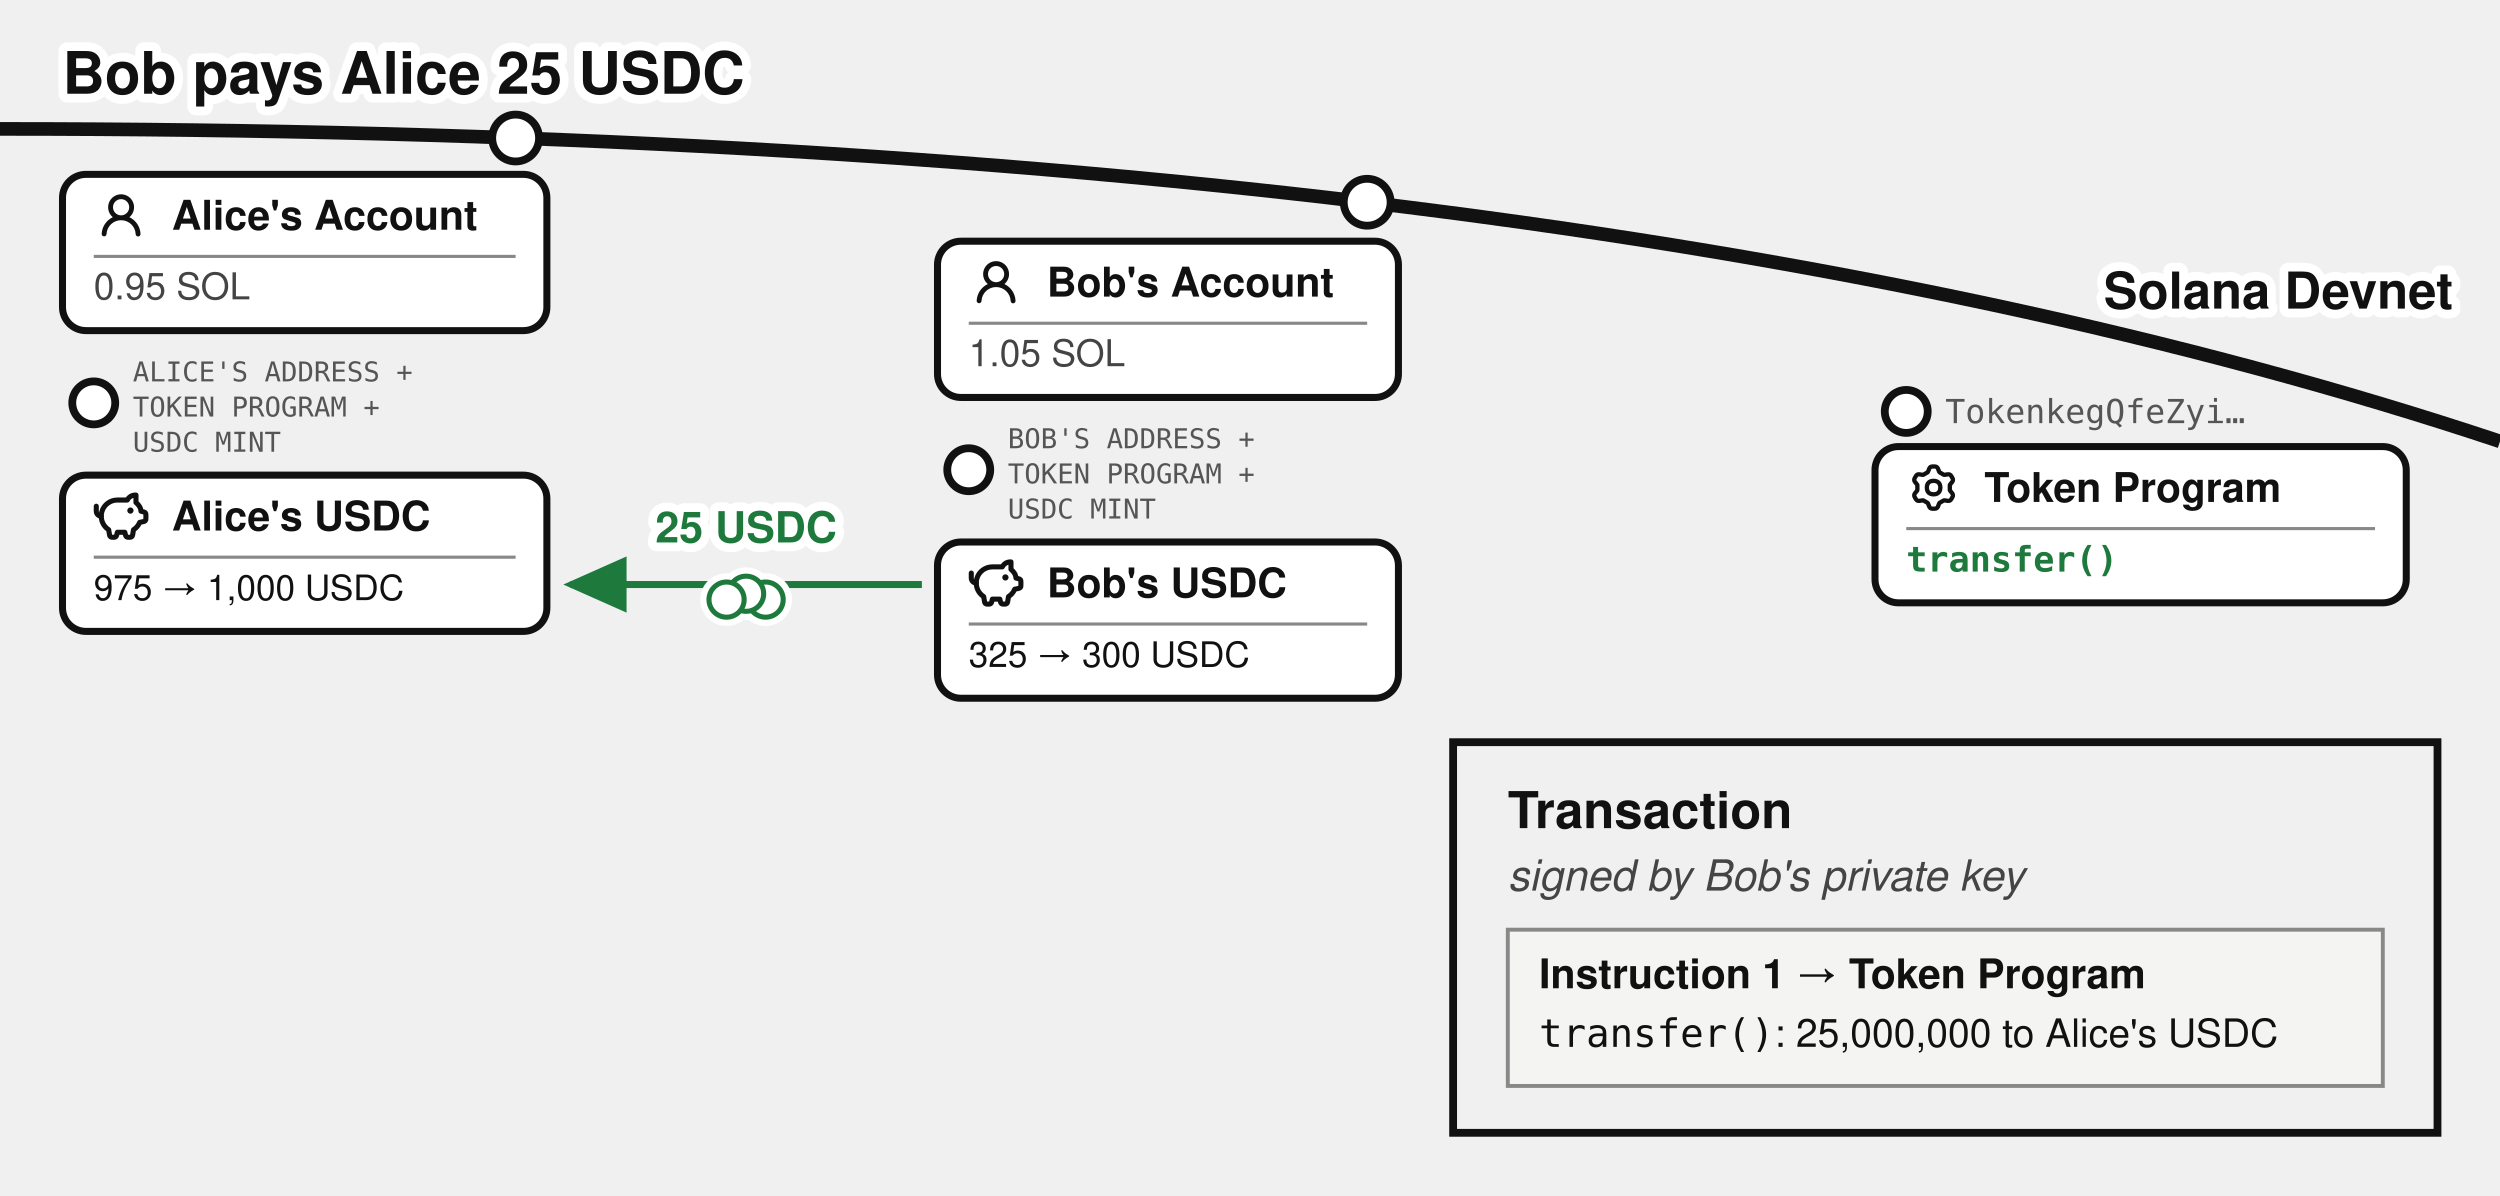
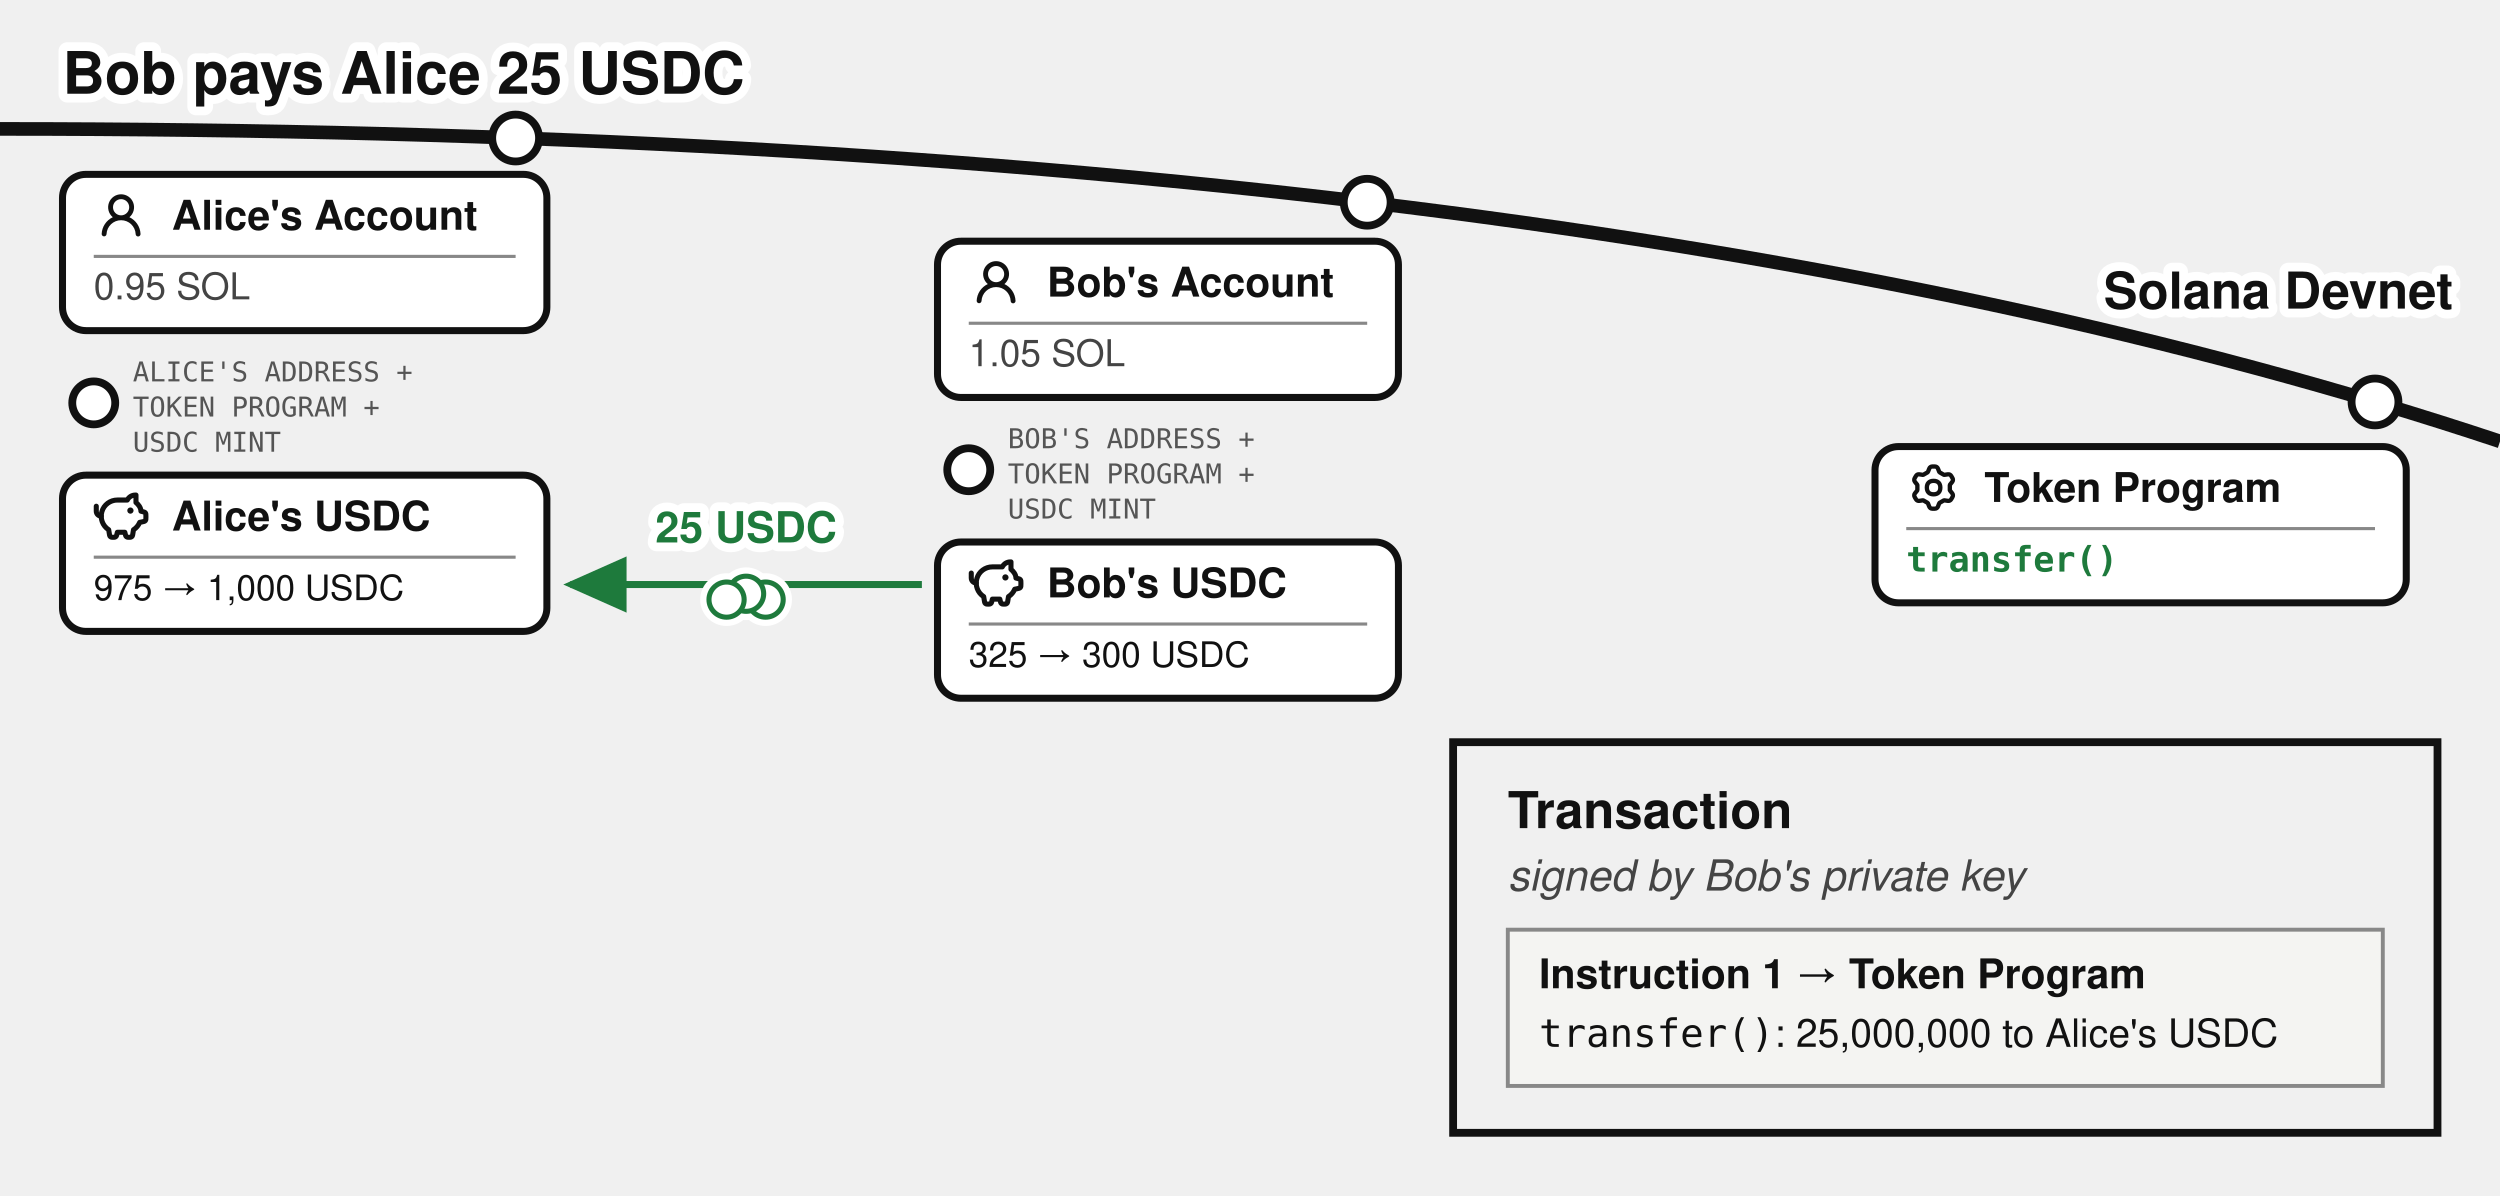
<svg xmlns="http://www.w3.org/2000/svg" viewBox="0 0 640 306" font-family="'Denim INK', Helvetica, Arial, sans-serif" fill="#111">
  <text stroke="#fff" stroke-width="4.5" paint-order="stroke" stroke-linejoin="round" x="16" y="24" font-size="15" font-weight="bold">Bob pays Alice 25 USDC</text>
  <defs>
    <marker id="bobs-usdc-a" markerWidth="9" markerHeight="8" refX="8" refY="4" orient="auto">
      <path d="M0,0 L9,4 L0,8 z" fill="#1e7a3c" />
    </marker>
  </defs>
  <path d="M 0,33 Q 400,33 640,113" fill="none" stroke="#111" stroke-width="3.5" />
  <text stroke="#fff" stroke-width="4.5" paint-order="stroke" stroke-linejoin="round" x="628" y="79" font-size="13" font-weight="bold" text-anchor="end">Solana Devnet</text>
  <circle cx="132" cy="35.335" r="6" fill="#fff" stroke="#111" stroke-width="2" />
  <g>
    <rect x="16" y="44.638" width="124" height="40" rx="6" fill="#fff" stroke="#111" stroke-width="1.8" />
    <g transform="translate(24,48.1382)">
      <g transform="translate(0.36,0.767) scale(0.8301)" fill="#111">
        <path d="M10.561 8.073a6 6 0 0 1 3.432 5.142a.75.75 0 1 1-1.498.07a4.5 4.5 0 0 0-8.99 0a.75.75 0 0 1-1.498-.07a6 6 0 0 1 3.431-5.142a3.999 3.999 0 1 1 5.123 0M10.5 5a2.5 2.5 0 1 0-5 0a2.5 2.5 0 0 0 5 0" />
      </g>
    </g>
    <text x="44" y="58.813" font-size="10.5" font-weight="bold">Alice's Account</text>
    <line x1="24" y1="65.638" x2="132" y2="65.638" stroke="#888" stroke-width="0.8" />
    <text x="24" y="76.638" font-size="9.5" fill="#444">0.95 SOL</text>
  </g>
  <circle cx="24" cy="103.138" r="5.5" fill="#fff" stroke="#111" stroke-width="2" />
  <text x="34" y="97.638" font-size="7" font-family="'DejaVu Sans Mono', monospace" fill="#555">ALICE'S ADDRESS +</text>
  <text x="34" y="106.638" font-size="7" font-family="'DejaVu Sans Mono', monospace" fill="#555">TOKEN PROGRAM +</text>
  <text x="34" y="115.638" font-size="7" font-family="'DejaVu Sans Mono', monospace" fill="#555">USDC MINT</text>
  <g>
    <rect x="16" y="121.638" width="124" height="40" rx="6" fill="#fff" stroke="#111" stroke-width="1.8" />
    <g transform="translate(24,125.138)">
      <g transform="translate(-0.624,-0.624) scale(0.6353)" fill="none" stroke="#111" stroke-linecap="round" stroke-linejoin="round" stroke-width="2.047">
        <path d="M14.5 5.5h-4A6.5 6.5 0 0 0 7 17.478l.288 1.738c.07.423.105.635.202.798a1 1 0 0 0 .49.416c.178.07.392.07.822.07c.397 0 .596 0 .764-.062a1 1 0 0 0 .479-.374c.1-.148.15-.34.246-.727l.209-.837h3l.21.837c.096.386.144.58.245.727a1 1 0 0 0 .479.374c.168.062.367.062.764.062c.43 0 .644 0 .821-.07a1 1 0 0 0 .49-.416c.098-.163.133-.375.203-.798L17 17.478a6.5 6.5 0 0 0 2.502-2.978l.89-.178c.77-.154 1.155-.231 1.381-.508c.227-.276.227-.669.227-1.453v-.3c0-.75 0-1.124-.212-1.396c-.212-.27-.575-.362-1.303-.544L20 10c0-1.5-1.167-2.833-2-3.5v-3h-.264c-1.37 0-2.623.774-3.236 2" />
        <path d="M15.875 9.75h-.125m.25 0a.25.25 0 1 1-.5 0a.25.25 0 0 1 .5 0M2 8v2a2 2 0 0 0 2 2" />
      </g>
    </g>
    <text x="44" y="135.813" font-size="10.5" font-weight="bold">Alice's USDC</text>
    <line x1="24" y1="142.638" x2="132" y2="142.638" stroke="#888" stroke-width="0.8" />
    <text x="24" y="153.638" font-size="9">975 → 1,000 USDC</text>
  </g>
  <circle cx="350" cy="51.774" r="6" fill="#fff" stroke="#111" stroke-width="2" />
  <g>
    <rect x="240" y="61.751" width="118" height="40" rx="6" fill="#fff" stroke="#111" stroke-width="1.8" />
    <g transform="translate(248,65.251)">
      <g transform="translate(0.36,0.767) scale(0.8301)" fill="#111">
        <path d="M10.561 8.073a6 6 0 0 1 3.432 5.142a.75.75 0 1 1-1.498.07a4.5 4.5 0 0 0-8.99 0a.75.75 0 0 1-1.498-.07a6 6 0 0 1 3.431-5.142a3.999 3.999 0 1 1 5.123 0M10.5 5a2.5 2.5 0 1 0-5 0a2.5 2.5 0 0 0 5 0" />
      </g>
    </g>
    <text x="268" y="75.926" font-size="10.5" font-weight="bold">Bob's Account</text>
    <line x1="248" y1="82.751" x2="350" y2="82.751" stroke="#888" stroke-width="0.8" />
    <text x="248" y="93.751" font-size="9.5" fill="#444">1.05 SOL</text>
  </g>
  <circle cx="248" cy="120.251" r="5.5" fill="#fff" stroke="#111" stroke-width="2" />
  <text x="258" y="114.751" font-size="7" font-family="'DejaVu Sans Mono', monospace" fill="#555">BOB'S ADDRESS +</text>
  <text x="258" y="123.751" font-size="7" font-family="'DejaVu Sans Mono', monospace" fill="#555">TOKEN PROGRAM +</text>
  <text x="258" y="132.751" font-size="7" font-family="'DejaVu Sans Mono', monospace" fill="#555">USDC MINT</text>
  <g>
    <rect x="240" y="138.751" width="118" height="40" rx="6" fill="#fff" stroke="#111" stroke-width="1.8" />
    <g transform="translate(248,142.251)">
      <g transform="translate(-0.624,-0.624) scale(0.6353)" fill="none" stroke="#111" stroke-linecap="round" stroke-linejoin="round" stroke-width="2.047">
        <path d="M14.5 5.5h-4A6.5 6.5 0 0 0 7 17.478l.288 1.738c.07.423.105.635.202.798a1 1 0 0 0 .49.416c.178.07.392.07.822.07c.397 0 .596 0 .764-.062a1 1 0 0 0 .479-.374c.1-.148.15-.34.246-.727l.209-.837h3l.21.837c.096.386.144.58.245.727a1 1 0 0 0 .479.374c.168.062.367.062.764.062c.43 0 .644 0 .821-.07a1 1 0 0 0 .49-.416c.098-.163.133-.375.203-.798L17 17.478a6.5 6.5 0 0 0 2.502-2.978l.89-.178c.77-.154 1.155-.231 1.381-.508c.227-.276.227-.669.227-1.453v-.3c0-.75 0-1.124-.212-1.396c-.212-.27-.575-.362-1.303-.544L20 10c0-1.5-1.167-2.833-2-3.5v-3h-.264c-1.37 0-2.623.774-3.236 2" />
        <path d="M15.875 9.75h-.125m.25 0a.25.25 0 1 1-.5 0a.25.25 0 0 1 .5 0M2 8v2a2 2 0 0 0 2 2" />
      </g>
    </g>
    <text x="268" y="152.926" font-size="10.5" font-weight="bold">Bob's USDC</text>
    <line x1="248" y1="159.751" x2="350" y2="159.751" stroke="#888" stroke-width="0.8" />
    <text x="248" y="170.751" font-size="9">325 → 300 USDC</text>
  </g>
  <path d="M 236,149.64 L 146,149.64" fill="none" stroke="#1e7a3c" stroke-width="1.8" marker-end="url(#bobs-usdc-a)" />
  <text stroke="#fff" stroke-width="4.5" paint-order="stroke" stroke-linejoin="round" x="191" y="138.87" font-size="11" fill="#1e7a3c" text-anchor="middle" font-weight="bold">25 USDC</text>
-   <text x="498" y="108.323" font-size="8.5" font-family="'DejaVu Sans Mono', monospace" fill="#555">TokenkegQfeZyi…</text>
-   <circle cx="488" cy="105.323" r="5.5" fill="#fff" stroke="#111" stroke-width="2" />
+   <circle cx="608" cy="102.901" r="6" fill="#fff" stroke="#111" stroke-width="2" />
  <rect x="480" y="114.323" width="136" height="40" rx="6" fill="#fff" stroke="#111" stroke-width="1.8" />
  <g transform="translate(488,117.823)">
    <g transform="translate(0.951,0.952) scale(0.864)" fill="none" stroke="#111" stroke-linecap="round" stroke-linejoin="round" stroke-width="1.28">
      <path d="M11.808 7.727c0 .05.017.1.048.14l.667.84a.96.96 0 0 1 .082 1.08l-.392.676a.96.96 0 0 1-.975.47l-1.063-.16a.23.23 0 0 0-.145.027l-1.26.727a.23.23 0 0 0-.096.112l-.392 1a.96.96 0 0 1-.893.611h-.782a.96.96 0 0 1-.893-.61l-.392-1a.23.23 0 0 0-.096-.113L3.967 10.8a.23.23 0 0 0-.145-.028l-1.063.162a.96.96 0 0 1-.976-.47l-.39-.677a.96.96 0 0 1 .08-1.08l.67-.84a.22.22 0 0 0 .05-.14V6.273c0-.05-.018-.1-.05-.14l-.67-.84a.96.96 0 0 1-.08-1.08l.39-.676a.96.96 0 0 1 .976-.47l1.06.16a.23.23 0 0 0 .145-.027l1.262-.73a.23.23 0 0 0 .096-.113l.394-.996A.96.96 0 0 1 6.61.75h.784a.96.96 0 0 1 .893.61l.392.997q.028.075.096.116l1.26.727a.23.23 0 0 0 .145.028l1.062-.162a.96.96 0 0 1 .976.47l.391.677a.96.96 0 0 1-.081 1.08l-.67.84a.22.22 0 0 0-.049.14v1.454Z" />
      <path d="M7 8.996c1.277 0 1.996-.719 1.996-1.996S8.277 5.004 7 5.004S5.004 5.723 5.004 7S5.723 8.996 7 8.996" />
    </g>
  </g>
  <text x="508" y="128.498" font-size="10.5" font-weight="bold">Token Program</text>
  <line x1="488" y1="135.323" x2="608" y2="135.323" stroke="#888" stroke-width="0.8" />
  <text x="488" y="146.323" font-size="9" font-family="'DejaVu Sans Mono', Menlo, monospace" font-weight="bold" fill="#1e7a3c">transfer()</text>
  <rect x="372" y="190" width="252" height="100" fill="none" stroke="#111" stroke-width="2" />
  <text x="386" y="212" font-size="13" font-weight="bold">Transaction</text>
  <text x="386" y="228" font-size="11" fill="#444" font-style="italic">signed by Bob's private key</text>
  <rect x="386" y="238" width="224" height="40" fill="#f4f4f2" stroke="#888" stroke-width="1" />
  <text x="394" y="253" font-size="10.5" font-weight="bold">Instruction 1 → Token Program</text>
  <text x="394" y="268" font-size="10">
    <tspan font-family="'DejaVu Sans Mono', Menlo, monospace">transfer()</tspan>: 25,000,000 to Alice's USDC</text>
  <g class="coin" transform="translate(191,152)" fill="#fff">
    <g stroke="#fff" stroke-width="4.5">
      <circle cx="5" cy="1.5" r="4.5" />
      <circle cx="0" cy="0" r="4.5" />
      <circle cx="-5" cy="1.5" r="4.5" />
    </g>
    <g stroke="#1e7a3c" stroke-width="1.3">
      <circle cx="5" cy="1.5" r="4.5" />
      <circle cx="0" cy="0" r="4.5" />
      <circle cx="-5" cy="1.5" r="4.5" />
    </g>
  </g>
</svg>
